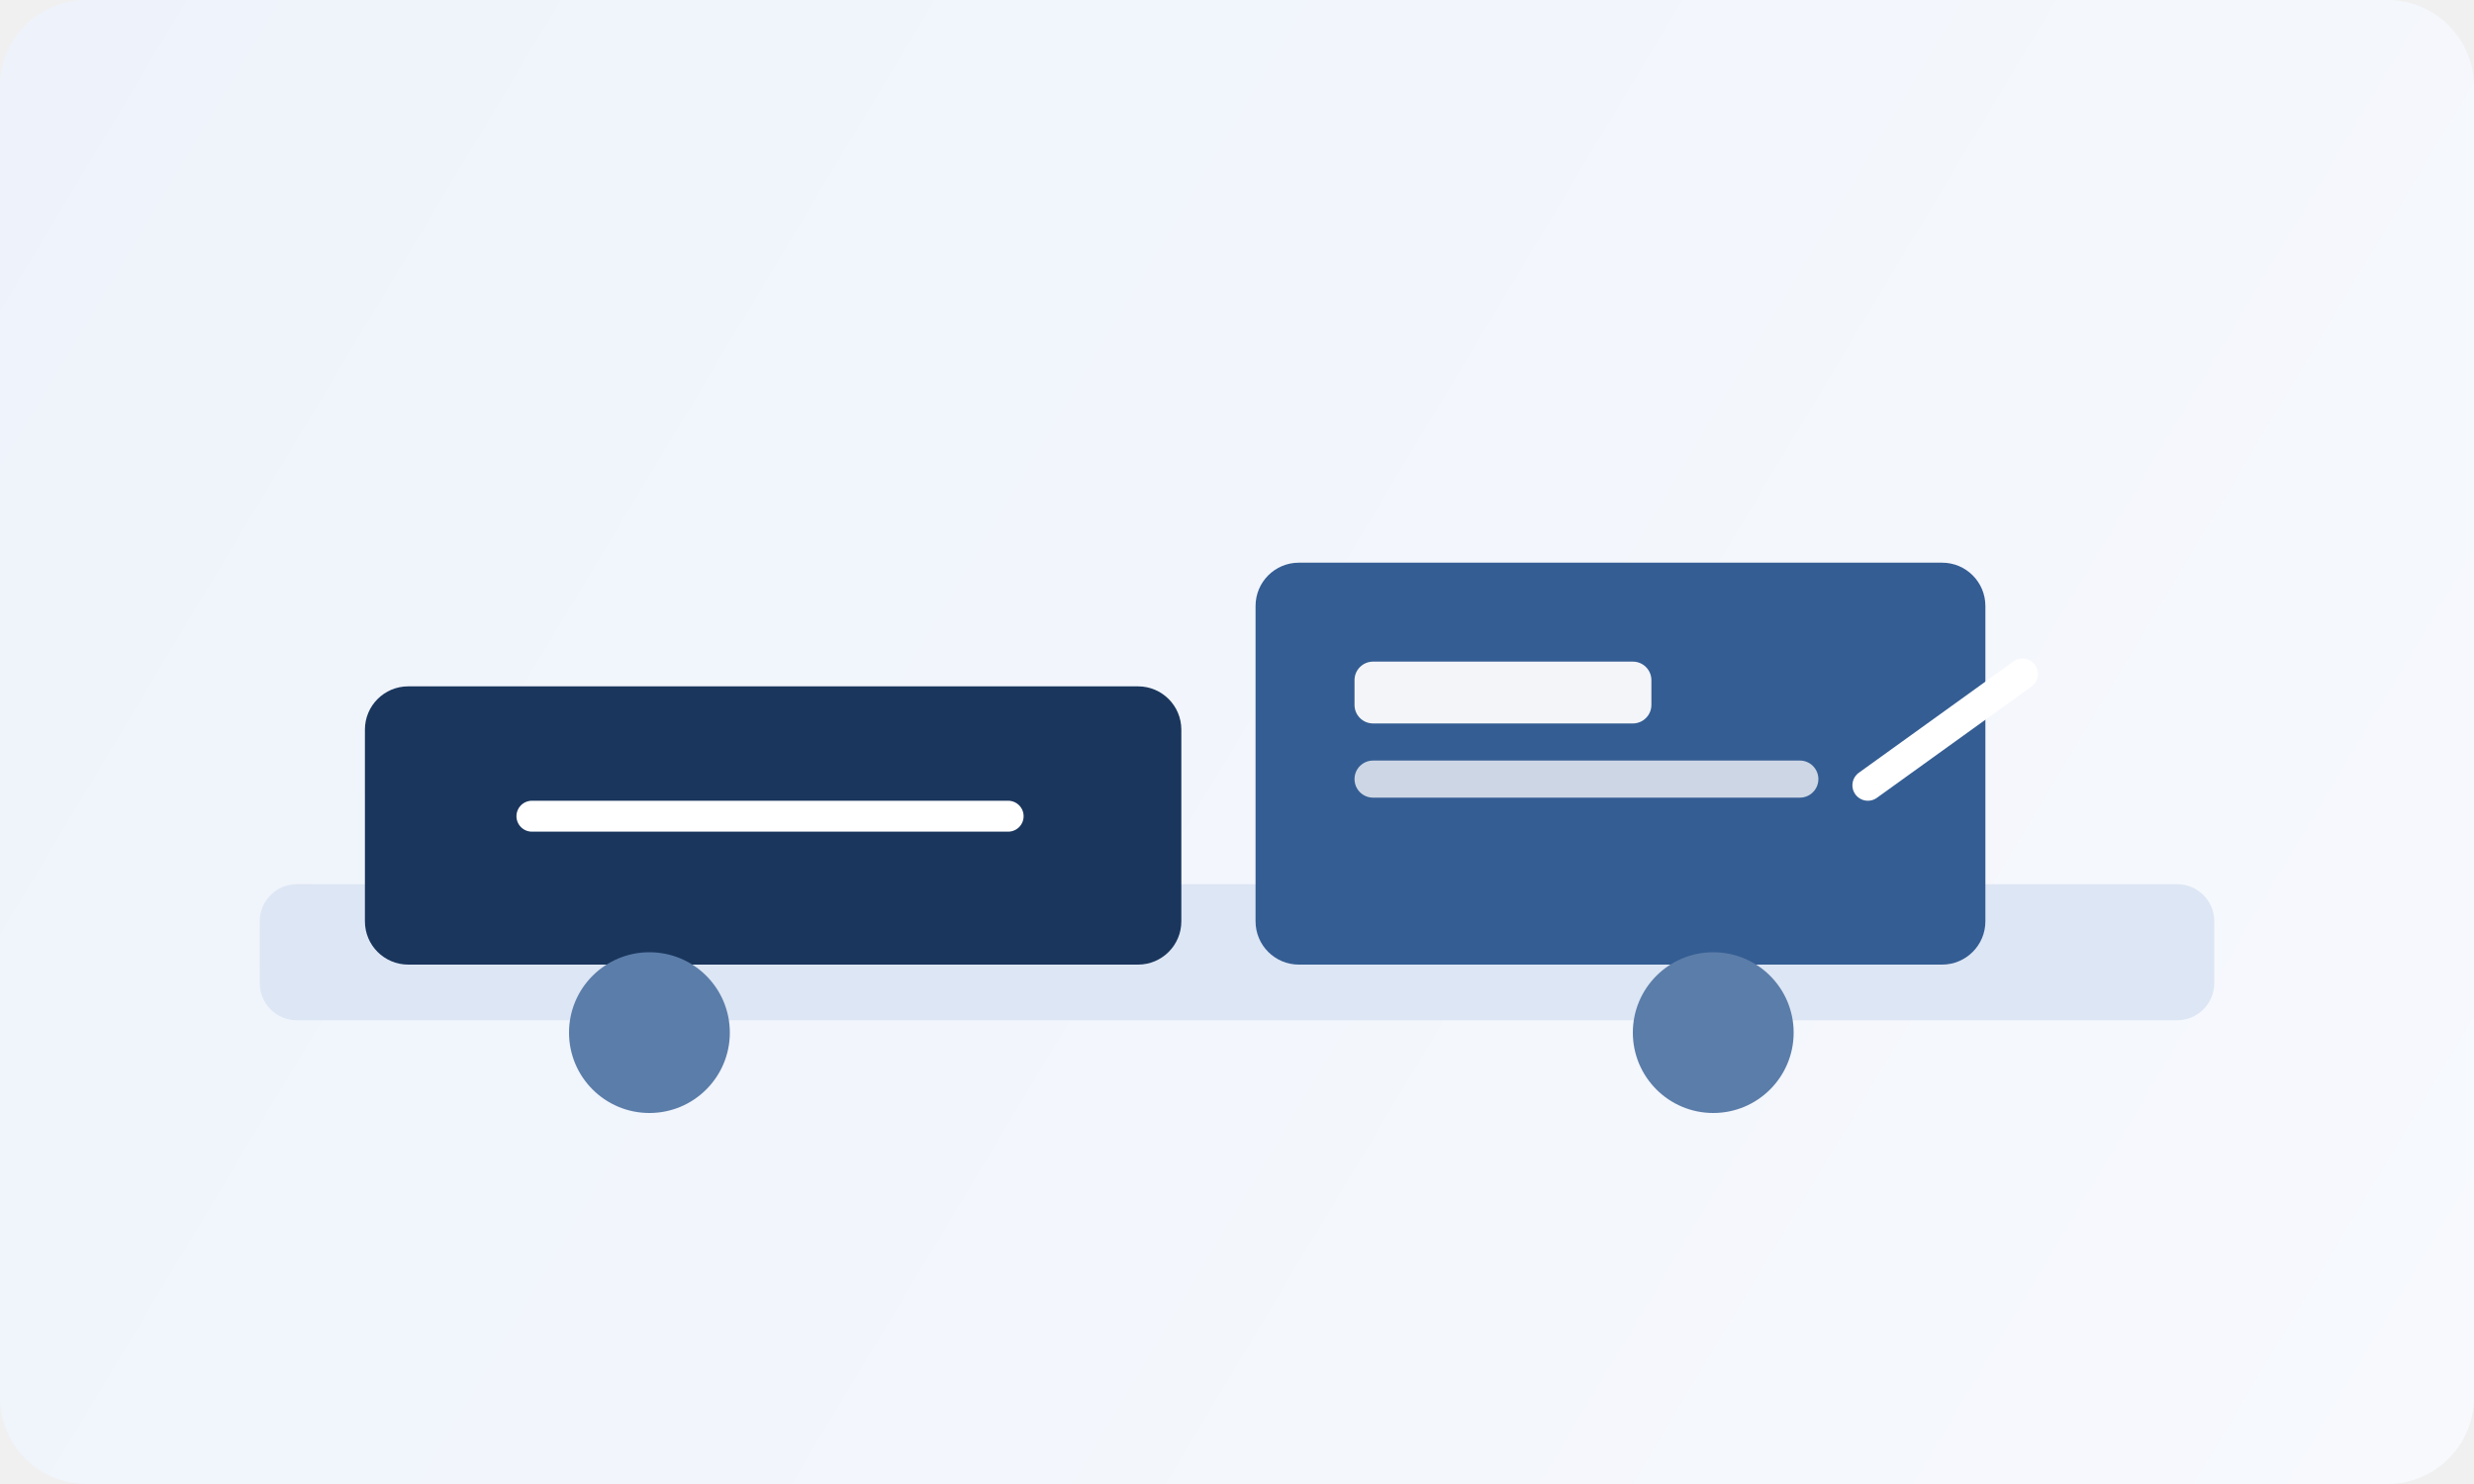
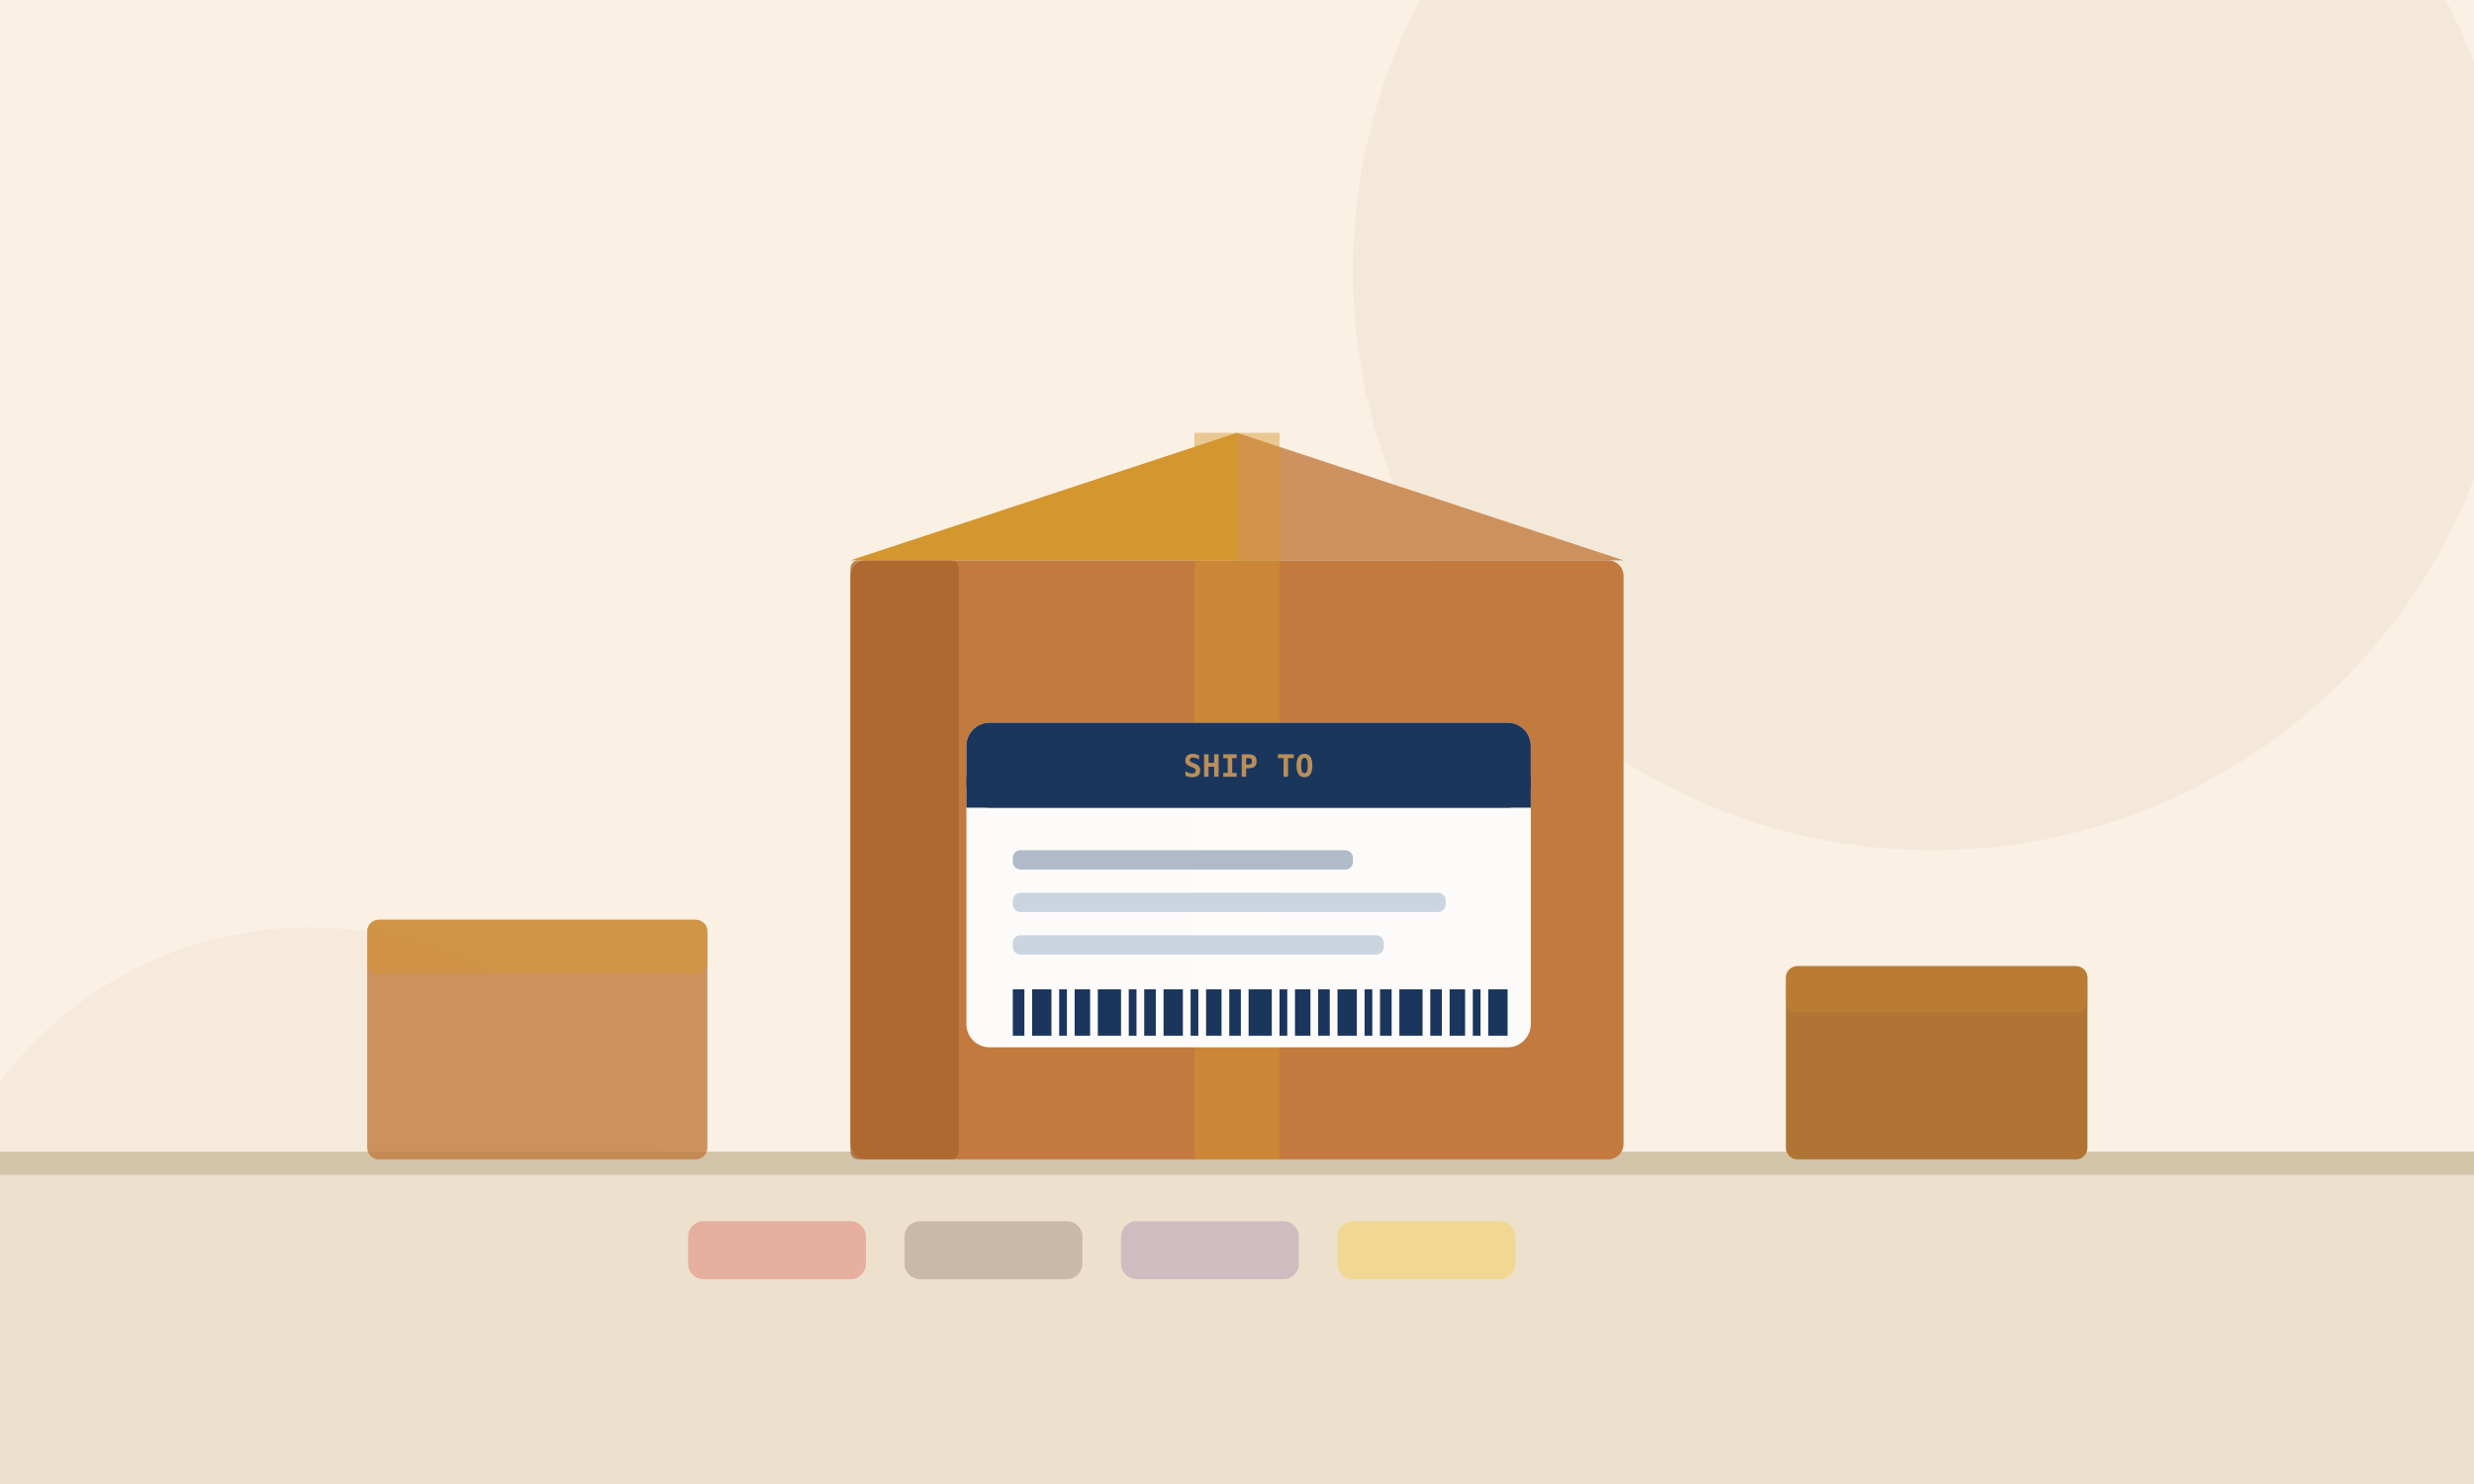
- <svg xmlns="http://www.w3.org/2000/svg" width="800" height="480" viewBox="0 0 800 480" fill="none">
-   <defs>
-     <linearGradient id="bgShip" x1="0" y1="0" x2="800" y2="480" gradientUnits="userSpaceOnUse">
-       <stop stop-color="#EEF3FB" />
-       <stop offset="1" stop-color="#F7F9FD" />
-     </linearGradient>
-   </defs>
-   <rect width="800" height="480" rx="28" fill="url(#bgShip)" />
-   <rect x="84" y="286" width="632" height="44" rx="12" fill="#DDE6F4" />
-   <rect x="118" y="222" width="264" height="90" rx="14" fill="#1A365D" />
-   <rect x="406" y="182" width="236" height="130" rx="14" fill="#345D93" />
-   <rect x="438" y="214" width="96" height="20" rx="6" fill="#FFFFFF" fill-opacity="0.94" />
-   <rect x="438" y="246" width="150" height="12" rx="6" fill="#FFFFFF" fill-opacity="0.75" />
-   <circle cx="210" cy="334" r="26" fill="#5B7DA9" />
-   <circle cx="554" cy="334" r="26" fill="#5B7DA9" />
-   <path d="M172 264H326" stroke="#FFFFFF" stroke-width="10" stroke-linecap="round" />
-   <path d="M604 254L654 218" stroke="#FFFFFF" stroke-width="10" stroke-linecap="round" />
+ <svg xmlns="http://www.w3.org/2000/svg" viewBox="0 0 640 384" fill="none">
+   <rect width="640" height="384" fill="#faf0e4" />
+   <circle cx="500" cy="70" r="150" fill="#f0e4d2" opacity="0.6" />
+   <circle cx="80" cy="340" r="100" fill="#ede0cc" opacity="0.4" />
+   <rect x="0" y="300" width="640" height="84" fill="#ede0cc" />
+   <rect x="0" y="298" width="640" height="6" fill="#d4c4aa" />
+   <rect x="220" y="145" width="200" height="155" rx="4" fill="#c27a3e" />
+   <rect x="220" y="145" width="28" height="155" rx="2" fill="#a8622a" opacity="0.75" />
+   <rect x="309" y="145" width="22" height="155" fill="#d4962e" opacity="0.45" />
+   <path d="M220 145 L320 112 L320 145 Z" fill="#d4962e" />
+   <path d="M420 145 L320 112 L320 145 Z" fill="#c27a3e" opacity="0.8" />
+   <rect x="309" y="112" width="22" height="33" fill="#d4962e" opacity="0.45" />
+   <rect x="250" y="187" width="146" height="84" rx="6" fill="#fff" opacity="0.97" />
+   <rect x="250" y="187" width="146" height="22" rx="6" fill="#1a365d" />
+   <rect x="250" y="201" width="146" height="8" fill="#1a365d" />
+   <text x="323" y="201" font-family="monospace" font-size="8" font-weight="bold" fill="#b98e5a" text-anchor="middle">SHIP TO</text>
+   <rect x="262" y="220" width="88" height="5" rx="2" fill="#b0bac8" />
+   <rect x="262" y="231" width="112" height="5" rx="2" fill="#cbd5e0" />
+   <rect x="262" y="242" width="96" height="5" rx="2" fill="#cbd5e0" />
+   <g fill="#1a365d">
+     <rect x="262" y="256" width="3" height="12" />
+     <rect x="267" y="256" width="5" height="12" />
+     <rect x="274" y="256" width="2" height="12" />
+     <rect x="278" y="256" width="4" height="12" />
+     <rect x="284" y="256" width="6" height="12" />
+     <rect x="292" y="256" width="2" height="12" />
+     <rect x="296" y="256" width="3" height="12" />
+     <rect x="301" y="256" width="5" height="12" />
+     <rect x="308" y="256" width="2" height="12" />
+     <rect x="312" y="256" width="4" height="12" />
+     <rect x="318" y="256" width="3" height="12" />
+     <rect x="323" y="256" width="6" height="12" />
+     <rect x="331" y="256" width="2" height="12" />
+     <rect x="335" y="256" width="4" height="12" />
+     <rect x="341" y="256" width="3" height="12" />
+     <rect x="346" y="256" width="5" height="12" />
+     <rect x="353" y="256" width="2" height="12" />
+     <rect x="357" y="256" width="3" height="12" />
+     <rect x="362" y="256" width="6" height="12" />
+     <rect x="370" y="256" width="3" height="12" />
+     <rect x="375" y="256" width="4" height="12" />
+     <rect x="381" y="256" width="2" height="12" />
+     <rect x="385" y="256" width="5" height="12" />
+   </g>
+   <rect x="95" y="238" width="88" height="62" rx="3" fill="#c27a3e" opacity="0.8" />
+   <rect x="95" y="238" width="88" height="14" rx="3" fill="#d4962e" opacity="0.5" />
+   <rect x="462" y="250" width="78" height="50" rx="3" fill="#b07535" />
+   <rect x="462" y="250" width="78" height="12" rx="3" fill="#c4842e" opacity="0.45" />
+   <rect x="178" y="316" width="46" height="15" rx="4" fill="#cc0000" opacity="0.22" />
+   <rect x="234" y="316" width="46" height="15" rx="4" fill="#3b1f0e" opacity="0.2" />
+   <rect x="290" y="316" width="46" height="15" rx="4" fill="#4d148c" opacity="0.18" />
+   <rect x="346" y="316" width="46" height="15" rx="4" fill="#f5c518" opacity="0.32" />
</svg>
